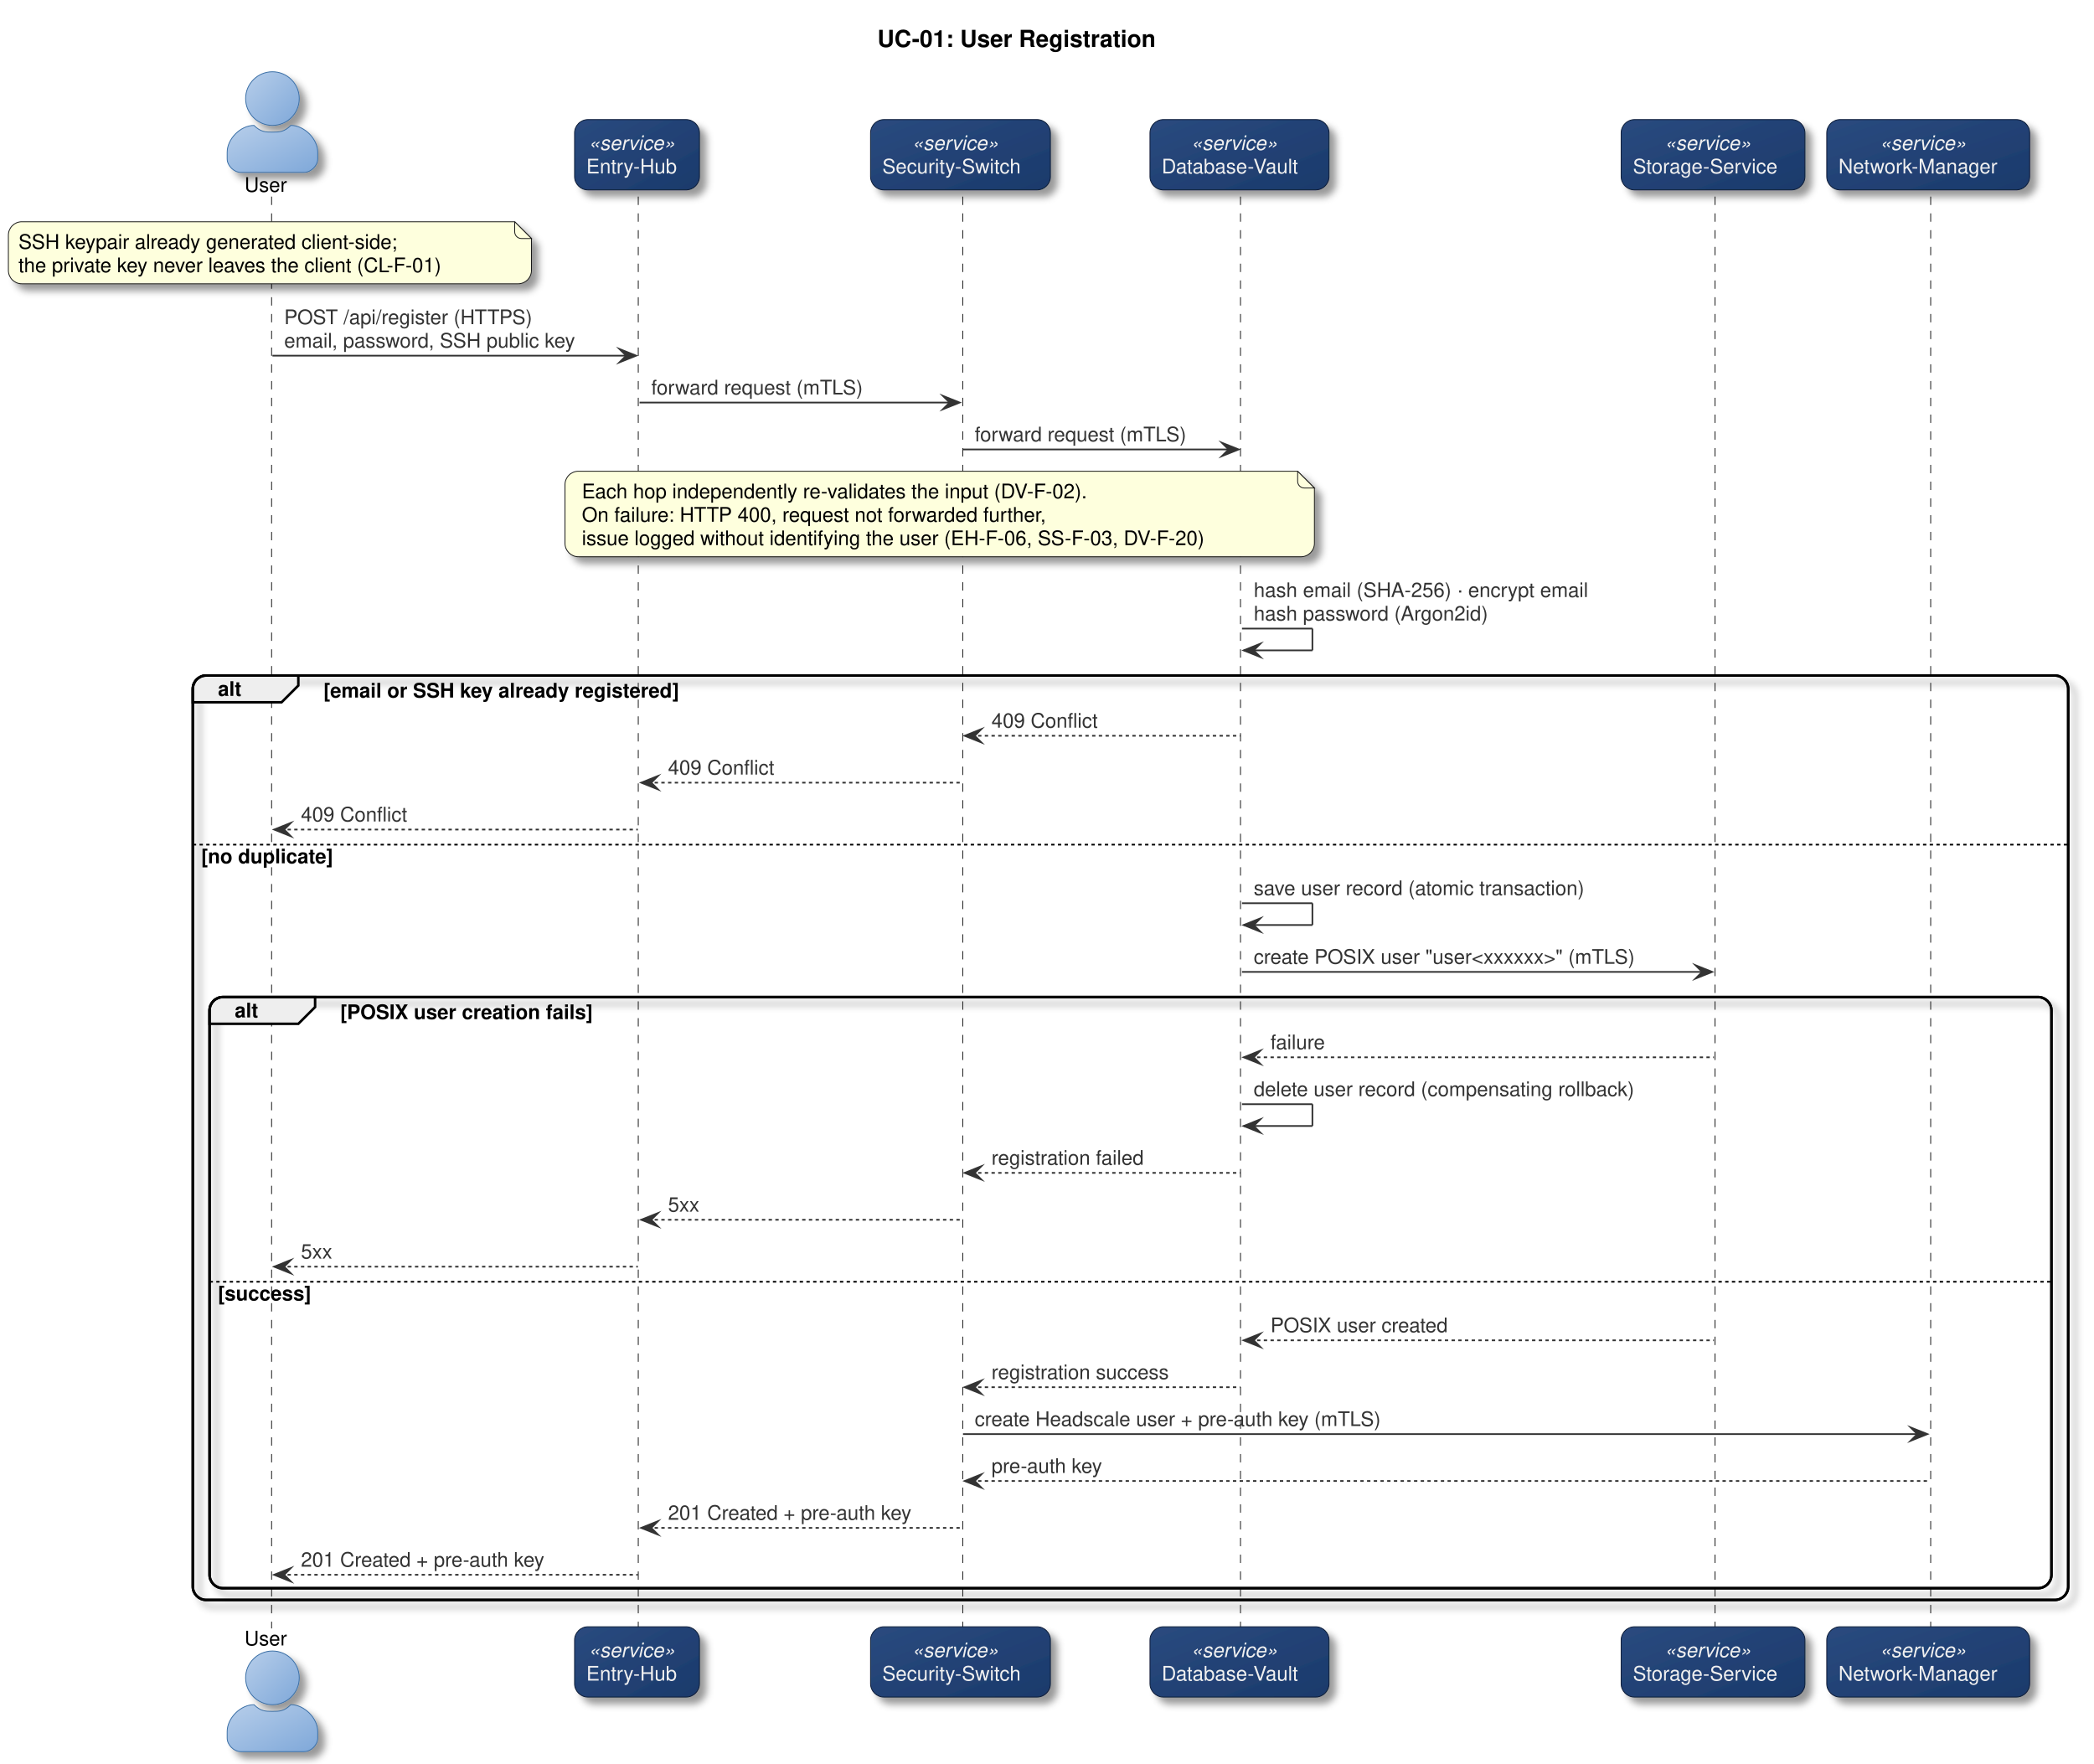
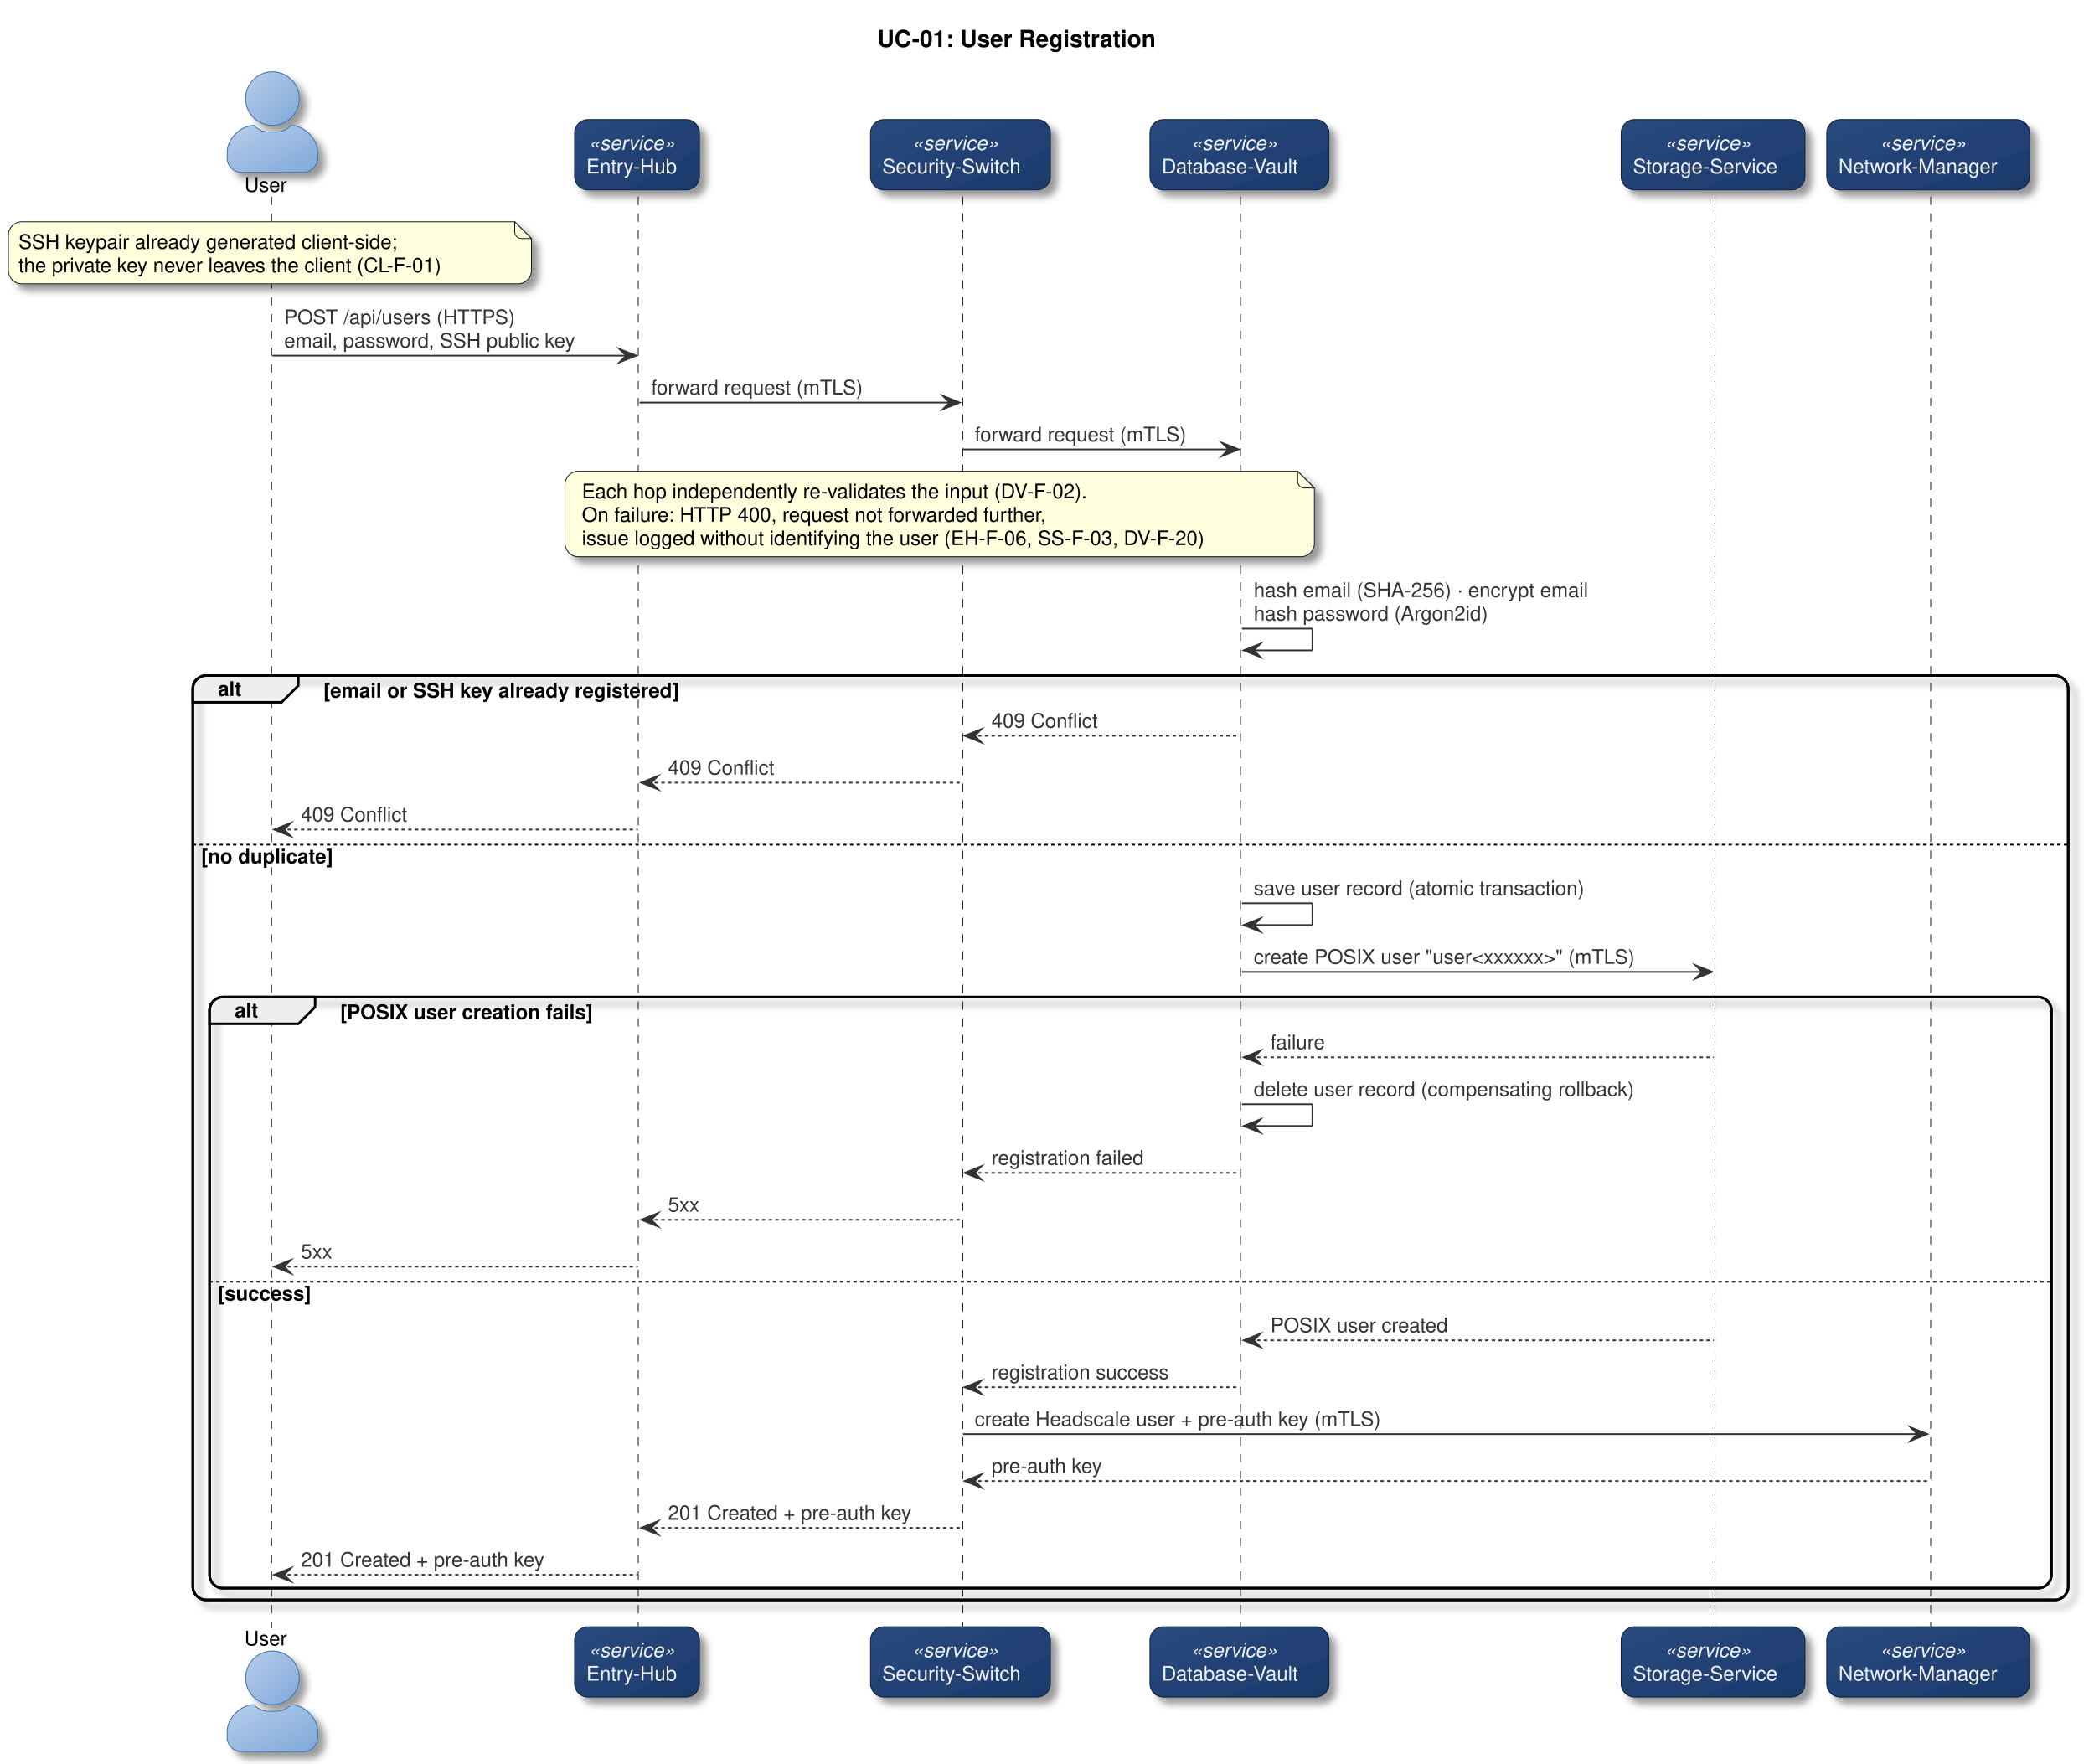
<svg xmlns="http://www.w3.org/2000/svg" contentStyleType="text/css" data-diagram-type="SEQUENCE" height="1052px" preserveAspectRatio="none" style="width:1249px;height:1052px;background:#FFFFFF;" version="1.1" viewBox="0 0 1249 1052" width="1249px" zoomAndPan="magnify">
  <defs>
-     <filter height="300%" id="foyp80u0q1kd9" width="300%" x="-1" y="-1">
+     <filter height="300%" id="ffdvau6gjvw5q" width="300%" x="-1" y="-1">
      <feGaussianBlur result="blurOut" stdDeviation="2" />
      <feColorMatrix in="blurOut" result="blurOut2" type="matrix" values="0 0 0 0 0 0 0 0 0 0 0 0 0 0 0 0 0 0 .4 0" />
      <feOffset dx="4" dy="4" in="blurOut2" result="blurOut3" />
      <feBlend in="SourceGraphic" in2="blurOut3" mode="normal" />
    </filter>
-     <linearGradient id="goyp80u0q1kd90" x1="0%" x2="100%" y1="0%" y2="100%">
+     <linearGradient id="gfdvau6gjvw5q0" x1="0%" x2="100%" y1="0%" y2="100%">
      <stop offset="0%" stop-color="#B7CEEA" />
      <stop offset="100%" stop-color="#7FA8D9" />
    </linearGradient>
-     <linearGradient id="goyp80u0q1kd91" x1="0%" x2="100%" y1="0%" y2="100%">
+     <linearGradient id="gfdvau6gjvw5q1" x1="0%" x2="100%" y1="0%" y2="100%">
      <stop offset="0%" stop-color="#2A4A7F" />
      <stop offset="100%" stop-color="#1B3A6B" />
    </linearGradient>
  </defs>
  <g>
    <g class="title" data-source-line="3">
      <text fill="#000000" font-family="'Helvetica'" font-size="14" font-weight="700" lengthAdjust="spacing" textLength="195.932" x="523.344" y="27.995">UC-01: User Registration</text>
    </g>
-     <rect fill="none" filter="url(#foyp80u0q1kd9)" height="551.375" rx="8" ry="8" style="stroke:#000000;stroke-width:1.5;" width="1118.62" x="115" y="402.922" />
-     <rect fill="none" filter="url(#foyp80u0q1kd9)" height="352.594" rx="8" ry="8" style="stroke:#000000;stroke-width:1.5;" width="1098.62" x="125" y="594.703" />
+     <rect fill="none" filter="url(#ffdvau6gjvw5q)" height="551.375" rx="8" ry="8" style="stroke:#000000;stroke-width:1.5;" width="1118.62" x="115" y="402.922" />
+     <rect fill="none" filter="url(#ffdvau6gjvw5q)" height="352.594" rx="8" ry="8" style="stroke:#000000;stroke-width:1.5;" width="1098.62" x="125" y="594.703" />
    <g class="participant-lifeline" data-entity-uid="part1" data-qualified-name="User" data-source-line="5" id="part1-lifeline">
      <g>
        <rect fill="#000000" fill-opacity="0" height="854.031" width="8" x="158.5" y="117.266" />
        <line style="stroke:#181818;stroke-width:0.5;stroke-dasharray:5,5;" x1="162" x2="162" y1="117.266" y2="971.297" />
      </g>
    </g>
    <g class="participant-lifeline" data-entity-uid="part2" data-qualified-name="EH" data-source-line="6" id="part2-lifeline">
      <g>
        <rect fill="#000000" fill-opacity="0" height="854.031" width="8" x="377.459" y="117.266" />
        <line style="stroke:#181818;stroke-width:0.5;stroke-dasharray:5,5;" x1="380.707" x2="380.707" y1="117.266" y2="971.297" />
      </g>
    </g>
    <g class="participant-lifeline" data-entity-uid="part3" data-qualified-name="SS" data-source-line="7" id="part3-lifeline">
      <g>
        <rect fill="#000000" fill-opacity="0" height="854.031" width="8" x="570.396" y="117.266" />
        <line style="stroke:#181818;stroke-width:0.5;stroke-dasharray:5,5;" x1="574.256" x2="574.256" y1="117.266" y2="971.297" />
      </g>
    </g>
    <g class="participant-lifeline" data-entity-uid="part4" data-qualified-name="DV" data-source-line="8" id="part4-lifeline">
      <g>
        <rect fill="#000000" fill-opacity="0" height="854.031" width="8" x="736.809" y="117.266" />
        <line style="stroke:#181818;stroke-width:0.5;stroke-dasharray:5,5;" x1="739.911" x2="739.911" y1="117.266" y2="971.297" />
      </g>
    </g>
    <g class="participant-lifeline" data-entity-uid="part5" data-qualified-name="ST" data-source-line="9" id="part5-lifeline">
      <g>
        <rect fill="#000000" fill-opacity="0" height="854.031" width="8" x="1019.271" y="117.266" />
        <line style="stroke:#181818;stroke-width:0.5;stroke-dasharray:5,5;" x1="1022.956" x2="1022.956" y1="117.266" y2="971.297" />
      </g>
    </g>
    <g class="participant-lifeline" data-entity-uid="part6" data-qualified-name="NM" data-source-line="10" id="part6-lifeline">
      <g>
        <rect fill="#000000" fill-opacity="0" height="854.031" width="8" x="1147.603" y="117.266" />
        <line style="stroke:#181818;stroke-width:0.5;stroke-dasharray:5,5;" x1="1151.587" x2="1151.587" y1="117.266" y2="971.297" />
      </g>
    </g>
    <g class="participant participant-head" data-entity-uid="part1" data-qualified-name="User" data-source-line="5" id="part1-head">
      <text fill="#000000" font-family="'Helvetica'" font-size="12" lengthAdjust="spacing" textLength="27.352" x="145.824" y="114.436">User</text>
-       <ellipse cx="162.5" cy="58.797" fill="url(#goyp80u0q1kd90)" filter="url(#foyp80u0q1kd9)" rx="16" ry="16" style="stroke:#3A6EA5;stroke-width:0.5;" />
-       <path d="M162.5,78.797 C166.5,78.797 169.5,78.797 173.5,74.797 C181.5,74.797 189.5,82.797 189.5,90.797 L189.5,94.797 C189.5,98.797 185.5,102.797 181.5,102.797 L143.5,102.797 C139.5,102.797 135.5,98.797 135.5,94.797 L135.5,90.797 C135.5,82.797 143.5,74.797 151.5,74.797 C155.5,78.797 158.5,78.797 162.5,78.797" fill="url(#goyp80u0q1kd90)" filter="url(#foyp80u0q1kd9)" style="stroke:#3A6EA5;stroke-width:0.5;" />
+       <ellipse cx="162.5" cy="58.797" fill="url(#gfdvau6gjvw5q0)" filter="url(#ffdvau6gjvw5q)" rx="16" ry="16" style="stroke:#3A6EA5;stroke-width:0.5;" />
+       <path d="M162.5,78.797 C166.5,78.797 169.5,78.797 173.5,74.797 C181.5,74.797 189.5,82.797 189.5,90.797 L189.5,94.797 C189.5,98.797 185.5,102.797 181.5,102.797 L143.5,102.797 C139.5,102.797 135.5,98.797 135.5,94.797 L135.5,90.797 C135.5,82.797 143.5,74.797 151.5,74.797 C155.5,78.797 158.5,78.797 162.5,78.797" fill="url(#gfdvau6gjvw5q0)" filter="url(#ffdvau6gjvw5q)" style="stroke:#3A6EA5;stroke-width:0.5;" />
    </g>
    <g class="participant participant-tail" data-entity-uid="part1" data-qualified-name="User" data-source-line="5" id="part1-tail">
      <text fill="#000000" font-family="'Helvetica'" font-size="12" lengthAdjust="spacing" textLength="27.352" x="145.824" y="981.436">User</text>
-       <ellipse cx="162.5" cy="1000.766" fill="url(#goyp80u0q1kd90)" filter="url(#foyp80u0q1kd9)" rx="16" ry="16" style="stroke:#3A6EA5;stroke-width:0.5;" />
-       <path d="M162.5,1020.766 C166.5,1020.766 169.5,1020.766 173.5,1016.766 C181.5,1016.766 189.5,1024.766 189.5,1032.766 L189.5,1036.766 C189.5,1040.766 185.5,1044.766 181.5,1044.766 L143.5,1044.766 C139.5,1044.766 135.5,1040.766 135.5,1036.766 L135.5,1032.766 C135.5,1024.766 143.5,1016.766 151.5,1016.766 C155.5,1020.766 158.5,1020.766 162.5,1020.766" fill="url(#goyp80u0q1kd90)" filter="url(#foyp80u0q1kd9)" style="stroke:#3A6EA5;stroke-width:0.5;" />
+       <ellipse cx="162.5" cy="1000.766" fill="url(#gfdvau6gjvw5q0)" filter="url(#ffdvau6gjvw5q)" rx="16" ry="16" style="stroke:#3A6EA5;stroke-width:0.5;" />
+       <path d="M162.5,1020.766 C166.5,1020.766 169.5,1020.766 173.5,1016.766 C181.5,1016.766 189.5,1024.766 189.5,1032.766 L189.5,1036.766 C189.5,1040.766 185.5,1044.766 181.5,1044.766 L143.5,1044.766 C139.5,1044.766 135.5,1040.766 135.5,1036.766 L135.5,1032.766 C135.5,1024.766 143.5,1016.766 151.5,1016.766 C155.5,1020.766 158.5,1020.766 162.5,1020.766" fill="url(#gfdvau6gjvw5q0)" filter="url(#ffdvau6gjvw5q)" style="stroke:#3A6EA5;stroke-width:0.5;" />
    </g>
    <g class="participant participant-head" data-entity-uid="part2" data-qualified-name="EH" data-source-line="6" id="part2-head">
-       <rect fill="url(#goyp80u0q1kd91)" filter="url(#foyp80u0q1kd9)" height="41.938" rx="8" ry="8" style="stroke:#0A1B36;stroke-width:0.5;" width="74.504" x="342.707" y="71.328" />
+       <rect fill="url(#gfdvau6gjvw5q1)" filter="url(#ffdvau6gjvw5q)" height="41.938" rx="8" ry="8" style="stroke:#0A1B36;stroke-width:0.5;" width="74.504" x="342.707" y="71.328" />
      <text fill="#F0F0F0" font-family="'Helvetica'" font-size="12" font-style="italic" lengthAdjust="spacing" textLength="57.797" x="351.06" y="89.467">«service»</text>
      <text fill="#F0F0F0" font-family="'Helvetica'" font-size="12" lengthAdjust="spacing" textLength="60.504" x="349.707" y="103.436">Entry-Hub</text>
    </g>
    <g class="participant participant-tail" data-entity-uid="part2" data-qualified-name="EH" data-source-line="6" id="part2-tail">
-       <rect fill="url(#goyp80u0q1kd91)" filter="url(#foyp80u0q1kd9)" height="41.938" rx="8" ry="8" style="stroke:#0A1B36;stroke-width:0.5;" width="74.504" x="342.707" y="970.297" />
+       <rect fill="url(#gfdvau6gjvw5q1)" filter="url(#ffdvau6gjvw5q)" height="41.938" rx="8" ry="8" style="stroke:#0A1B36;stroke-width:0.5;" width="74.504" x="342.707" y="970.297" />
      <text fill="#F0F0F0" font-family="'Helvetica'" font-size="12" font-style="italic" lengthAdjust="spacing" textLength="57.797" x="351.06" y="988.436">«service»</text>
      <text fill="#F0F0F0" font-family="'Helvetica'" font-size="12" lengthAdjust="spacing" textLength="60.504" x="349.707" y="1002.404">Entry-Hub</text>
    </g>
    <g class="participant participant-head" data-entity-uid="part3" data-qualified-name="SS" data-source-line="7" id="part3-head">
-       <rect fill="url(#goyp80u0q1kd91)" filter="url(#foyp80u0q1kd9)" height="41.938" rx="8" ry="8" style="stroke:#0A1B36;stroke-width:0.5;" width="107.281" x="519.256" y="71.328" />
+       <rect fill="url(#gfdvau6gjvw5q1)" filter="url(#ffdvau6gjvw5q)" height="41.938" rx="8" ry="8" style="stroke:#0A1B36;stroke-width:0.5;" width="107.281" x="519.256" y="71.328" />
      <text fill="#F0F0F0" font-family="'Helvetica'" font-size="12" font-style="italic" lengthAdjust="spacing" textLength="57.797" x="543.998" y="89.467">«service»</text>
      <text fill="#F0F0F0" font-family="'Helvetica'" font-size="12" lengthAdjust="spacing" textLength="93.281" x="526.256" y="103.436">Security-Switch</text>
    </g>
    <g class="participant participant-tail" data-entity-uid="part3" data-qualified-name="SS" data-source-line="7" id="part3-tail">
-       <rect fill="url(#goyp80u0q1kd91)" filter="url(#foyp80u0q1kd9)" height="41.938" rx="8" ry="8" style="stroke:#0A1B36;stroke-width:0.5;" width="107.281" x="519.256" y="970.297" />
+       <rect fill="url(#gfdvau6gjvw5q1)" filter="url(#ffdvau6gjvw5q)" height="41.938" rx="8" ry="8" style="stroke:#0A1B36;stroke-width:0.5;" width="107.281" x="519.256" y="970.297" />
      <text fill="#F0F0F0" font-family="'Helvetica'" font-size="12" font-style="italic" lengthAdjust="spacing" textLength="57.797" x="543.998" y="988.436">«service»</text>
      <text fill="#F0F0F0" font-family="'Helvetica'" font-size="12" lengthAdjust="spacing" textLength="93.281" x="526.256" y="1002.404">Security-Switch</text>
    </g>
    <g class="participant participant-head" data-entity-uid="part4" data-qualified-name="DV" data-source-line="8" id="part4-head">
-       <rect fill="url(#goyp80u0q1kd91)" filter="url(#foyp80u0q1kd9)" height="41.938" rx="8" ry="8" style="stroke:#0A1B36;stroke-width:0.5;" width="106.795" x="685.911" y="71.328" />
+       <rect fill="url(#gfdvau6gjvw5q1)" filter="url(#ffdvau6gjvw5q)" height="41.938" rx="8" ry="8" style="stroke:#0A1B36;stroke-width:0.5;" width="106.795" x="685.911" y="71.328" />
      <text fill="#F0F0F0" font-family="'Helvetica'" font-size="12" font-style="italic" lengthAdjust="spacing" textLength="57.797" x="710.41" y="89.467">«service»</text>
      <text fill="#F0F0F0" font-family="'Helvetica'" font-size="12" lengthAdjust="spacing" textLength="92.795" x="692.911" y="103.436">Database-Vault</text>
    </g>
    <g class="participant participant-tail" data-entity-uid="part4" data-qualified-name="DV" data-source-line="8" id="part4-tail">
-       <rect fill="url(#goyp80u0q1kd91)" filter="url(#foyp80u0q1kd9)" height="41.938" rx="8" ry="8" style="stroke:#0A1B36;stroke-width:0.5;" width="106.795" x="685.911" y="970.297" />
+       <rect fill="url(#gfdvau6gjvw5q1)" filter="url(#ffdvau6gjvw5q)" height="41.938" rx="8" ry="8" style="stroke:#0A1B36;stroke-width:0.5;" width="106.795" x="685.911" y="970.297" />
      <text fill="#F0F0F0" font-family="'Helvetica'" font-size="12" font-style="italic" lengthAdjust="spacing" textLength="57.797" x="710.41" y="988.436">«service»</text>
      <text fill="#F0F0F0" font-family="'Helvetica'" font-size="12" lengthAdjust="spacing" textLength="92.795" x="692.911" y="1002.404">Database-Vault</text>
    </g>
    <g class="participant participant-head" data-entity-uid="part5" data-qualified-name="ST" data-source-line="9" id="part5-head">
-       <rect fill="url(#goyp80u0q1kd91)" filter="url(#foyp80u0q1kd9)" height="41.938" rx="8" ry="8" style="stroke:#0A1B36;stroke-width:0.5;" width="109.631" x="966.956" y="71.328" />
+       <rect fill="url(#gfdvau6gjvw5q1)" filter="url(#ffdvau6gjvw5q)" height="41.938" rx="8" ry="8" style="stroke:#0A1B36;stroke-width:0.5;" width="109.631" x="966.956" y="71.328" />
      <text fill="#F0F0F0" font-family="'Helvetica'" font-size="12" font-style="italic" lengthAdjust="spacing" textLength="57.797" x="992.873" y="89.467">«service»</text>
      <text fill="#F0F0F0" font-family="'Helvetica'" font-size="12" lengthAdjust="spacing" textLength="95.631" x="973.956" y="103.436">Storage-Service</text>
    </g>
    <g class="participant participant-tail" data-entity-uid="part5" data-qualified-name="ST" data-source-line="9" id="part5-tail">
-       <rect fill="url(#goyp80u0q1kd91)" filter="url(#foyp80u0q1kd9)" height="41.938" rx="8" ry="8" style="stroke:#0A1B36;stroke-width:0.5;" width="109.631" x="966.956" y="970.297" />
+       <rect fill="url(#gfdvau6gjvw5q1)" filter="url(#ffdvau6gjvw5q)" height="41.938" rx="8" ry="8" style="stroke:#0A1B36;stroke-width:0.5;" width="109.631" x="966.956" y="970.297" />
      <text fill="#F0F0F0" font-family="'Helvetica'" font-size="12" font-style="italic" lengthAdjust="spacing" textLength="57.797" x="992.873" y="988.436">«service»</text>
      <text fill="#F0F0F0" font-family="'Helvetica'" font-size="12" lengthAdjust="spacing" textLength="95.631" x="973.956" y="1002.404">Storage-Service</text>
    </g>
    <g class="participant participant-head" data-entity-uid="part6" data-qualified-name="NM" data-source-line="10" id="part6-head">
-       <rect fill="url(#goyp80u0q1kd91)" filter="url(#foyp80u0q1kd9)" height="41.938" rx="8" ry="8" style="stroke:#0A1B36;stroke-width:0.5;" width="121.033" x="1089.587" y="71.328" />
+       <rect fill="url(#gfdvau6gjvw5q1)" filter="url(#ffdvau6gjvw5q)" height="41.938" rx="8" ry="8" style="stroke:#0A1B36;stroke-width:0.5;" width="121.033" x="1089.587" y="71.328" />
      <text fill="#F0F0F0" font-family="'Helvetica'" font-size="12" font-style="italic" lengthAdjust="spacing" textLength="57.797" x="1121.205" y="89.467">«service»</text>
      <text fill="#F0F0F0" font-family="'Helvetica'" font-size="12" lengthAdjust="spacing" textLength="107.033" x="1096.587" y="103.436">Network-Manager</text>
    </g>
    <g class="participant participant-tail" data-entity-uid="part6" data-qualified-name="NM" data-source-line="10" id="part6-tail">
-       <rect fill="url(#goyp80u0q1kd91)" filter="url(#foyp80u0q1kd9)" height="41.938" rx="8" ry="8" style="stroke:#0A1B36;stroke-width:0.5;" width="121.033" x="1089.587" y="970.297" />
+       <rect fill="url(#gfdvau6gjvw5q1)" filter="url(#ffdvau6gjvw5q)" height="41.938" rx="8" ry="8" style="stroke:#0A1B36;stroke-width:0.5;" width="121.033" x="1089.587" y="970.297" />
      <text fill="#F0F0F0" font-family="'Helvetica'" font-size="12" font-style="italic" lengthAdjust="spacing" textLength="57.797" x="1121.205" y="988.436">«service»</text>
      <text fill="#F0F0F0" font-family="'Helvetica'" font-size="12" lengthAdjust="spacing" textLength="107.033" x="1096.587" y="1002.404">Network-Manager</text>
    </g>
-     <path d="M5,140.266 L5,161.266 A8,8 0 0 0 13,169.266 L309,169.266 A8,8 0 0 0 317,161.266 L317,142.266 L307,132.266 L13,132.266 A8,8 0 0 0 5,140.266" fill="#FEFFDD" filter="url(#foyp80u0q1kd9)" style="stroke:#181818;stroke-width:0.5;" />
+     <path d="M5,140.266 L5,161.266 A8,8 0 0 0 13,169.266 L309,169.266 A8,8 0 0 0 317,161.266 L317,142.266 L307,132.266 L13,132.266 A8,8 0 0 0 5,140.266" fill="#FEFFDD" filter="url(#ffdvau6gjvw5q)" style="stroke:#181818;stroke-width:0.5;" />
    <path d="M307,132.266 L307,138.266 A4,4 0 0 0 311,142.266 L317,142.266 L307,132.266" fill="#FEFFDD" style="stroke:#181818;stroke-width:0.5;" />
    <text fill="#000000" font-family="'Helvetica'" font-size="12" lengthAdjust="spacing" textLength="257.162" x="11" y="148.404">SSH keypair already generated client-side;</text>
    <text fill="#000000" font-family="'Helvetica'" font-size="12" lengthAdjust="spacing" textLength="291.381" x="11" y="162.373">the private key never leaves the client (CL-F-01)</text>
    <g class="message" data-entity-1="part1" data-entity-2="part2" data-source-line="17" id="msg1">
      <polygon fill="#333333" points="369.459,208.141,379.459,212.141,369.459,216.141,373.459,212.141" style="stroke:#333333;stroke-width:1;stroke-linejoin:miter;stroke-miterlimit:10;" />
      <line style="stroke:#333333;stroke-width:1;" x1="162.5" x2="375.459" y1="212.141" y2="212.141" />
-       <text fill="#333333" font-family="'Helvetica'" font-size="12" lengthAdjust="spacing" textLength="160.09" x="169.5" y="193.342">POST /api/register (HTTPS)</text>
+       <text fill="#333333" font-family="'Helvetica'" font-size="12" lengthAdjust="spacing" textLength="145.975" x="169.5" y="193.342">POST /api/users (HTTPS)</text>
      <text fill="#333333" font-family="'Helvetica'" font-size="12" lengthAdjust="spacing" textLength="194.959" x="169.5" y="207.31">email, password, SSH public key</text>
    </g>
    <g class="message" data-entity-1="part2" data-entity-2="part3" data-source-line="18" id="msg2">
      <polygon fill="#333333" points="562.396,236.109,572.396,240.109,562.396,244.109,566.396,240.109" style="stroke:#333333;stroke-width:1;stroke-linejoin:miter;stroke-miterlimit:10;" />
      <line style="stroke:#333333;stroke-width:1;" x1="381.459" x2="568.396" y1="240.109" y2="240.109" />
      <text fill="#333333" font-family="'Helvetica'" font-size="12" lengthAdjust="spacing" textLength="142.412" x="388.459" y="235.279">forward request (mTLS)</text>
    </g>
    <g class="message" data-entity-1="part3" data-entity-2="part4" data-source-line="19" id="msg3">
      <polygon fill="#333333" points="728.809,264.078,738.809,268.078,728.809,272.078,732.809,268.078" style="stroke:#333333;stroke-width:1;stroke-linejoin:miter;stroke-miterlimit:10;" />
      <line style="stroke:#333333;stroke-width:1;" x1="574.396" x2="734.809" y1="268.078" y2="268.078" />
      <text fill="#333333" font-family="'Helvetica'" font-size="12" lengthAdjust="spacing" textLength="142.412" x="581.396" y="263.248">forward request (mTLS)</text>
    </g>
-     <path d="M337,289.078 L337,324.078 A8,8 0 0 0 345,332.078 L776,332.078 A8,8 0 0 0 784,324.078 L784,291.078 L774,281.078 L345,281.078 A8,8 0 0 0 337,289.078" fill="#FEFFDD" filter="url(#foyp80u0q1kd9)" style="stroke:#181818;stroke-width:0.5;" />
+     <path d="M337,289.078 L337,324.078 A8,8 0 0 0 345,332.078 L776,332.078 A8,8 0 0 0 784,324.078 L784,291.078 L774,281.078 L345,281.078 A8,8 0 0 0 337,289.078" fill="#FEFFDD" filter="url(#ffdvau6gjvw5q)" style="stroke:#181818;stroke-width:0.5;" />
    <path d="M774,281.078 L774,287.078 A4,4 0 0 0 778,291.078 L784,291.078 L774,281.078" fill="#FEFFDD" style="stroke:#181818;stroke-width:0.5;" />
    <text fill="#000000" font-family="'Helvetica'" font-size="12" lengthAdjust="spacing" textLength="343.981" x="347.065" y="297.217">Each hop independently re-validates the input (DV-F-02).</text>
    <text fill="#000000" font-family="'Helvetica'" font-size="12" lengthAdjust="spacing" textLength="315.557" x="347.065" y="311.185">On failure: HTTP 400, request not forwarded further,</text>
    <text fill="#000000" font-family="'Helvetica'" font-size="12" lengthAdjust="spacing" textLength="415.869" x="347.065" y="325.154">issue logged without identifying the user (EH-F-06, SS-F-03, DV-F-20)</text>
    <g class="message" data-entity-1="part4" data-entity-2="part4" data-source-line="27" id="msg4">
      <line style="stroke:#333333;stroke-width:1;" x1="740.809" x2="782.809" y1="374.922" y2="374.922" />
      <line style="stroke:#333333;stroke-width:1;" x1="782.809" x2="782.809" y1="374.922" y2="387.922" />
      <line style="stroke:#333333;stroke-width:1;" x1="741.809" x2="782.809" y1="387.922" y2="387.922" />
      <polygon fill="#333333" points="751.809,383.922,741.809,387.922,751.809,391.922,747.809,387.922" style="stroke:#333333;stroke-width:1;stroke-linejoin:miter;stroke-miterlimit:10;" />
      <text fill="#333333" font-family="'Helvetica'" font-size="12" lengthAdjust="spacing" textLength="225.281" x="747.809" y="356.123">hash email (SHA-256) · encrypt email</text>
      <text fill="#333333" font-family="'Helvetica'" font-size="12" lengthAdjust="spacing" textLength="157.283" x="747.809" y="370.092">hash password (Argon2id)</text>
    </g>
    <path d="M123,402.922 L177.947,402.922 L177.947,408.891 L167.947,418.891 L115,418.891 L115,410.922 A8,8 0 0 1 123,402.922" fill="#EEEEEE" style="stroke:#000000;stroke-width:1.5;" />
    <rect fill="none" height="551.375" rx="8" ry="8" style="stroke:#000000;stroke-width:1.5;" width="1118.62" x="115" y="402.922" />
    <text fill="#000000" font-family="'Helvetica'" font-size="12" font-weight="700" lengthAdjust="spacing" textLength="17.947" x="130" y="415.06">alt</text>
    <text fill="#000000" font-family="'Helvetica'" font-size="12" font-weight="700" lengthAdjust="spacing" textLength="255.457" x="192.947" y="416.06">[email or SSH key already registered]</text>
    <g class="message" data-entity-1="part4" data-entity-2="part3" data-source-line="30" id="msg5">
      <polygon fill="#333333" points="585.396,434.859,575.396,438.859,585.396,442.859,581.396,438.859" style="stroke:#333333;stroke-width:1;stroke-linejoin:miter;stroke-miterlimit:10;" />
      <line style="stroke:#333333;stroke-width:1;stroke-dasharray:2,2;" x1="579.396" x2="739.809" y1="438.859" y2="438.859" />
      <text fill="#333333" font-family="'Helvetica'" font-size="12" lengthAdjust="spacing" textLength="72.24" x="591.396" y="434.029">409 Conflict</text>
    </g>
    <g class="message" data-entity-1="part3" data-entity-2="part2" data-source-line="31" id="msg6">
      <polygon fill="#333333" points="392.459,462.828,382.459,466.828,392.459,470.828,388.459,466.828" style="stroke:#333333;stroke-width:1;stroke-linejoin:miter;stroke-miterlimit:10;" />
      <line style="stroke:#333333;stroke-width:1;stroke-dasharray:2,2;" x1="386.459" x2="573.396" y1="466.828" y2="466.828" />
      <text fill="#333333" font-family="'Helvetica'" font-size="12" lengthAdjust="spacing" textLength="72.24" x="398.459" y="461.998">409 Conflict</text>
    </g>
    <g class="message" data-entity-1="part2" data-entity-2="part1" data-source-line="32" id="msg7">
      <polygon fill="#333333" points="173.5,490.797,163.5,494.797,173.5,498.797,169.5,494.797" style="stroke:#333333;stroke-width:1;stroke-linejoin:miter;stroke-miterlimit:10;" />
      <line style="stroke:#333333;stroke-width:1;stroke-dasharray:2,2;" x1="167.5" x2="380.459" y1="494.797" y2="494.797" />
      <text fill="#333333" font-family="'Helvetica'" font-size="12" lengthAdjust="spacing" textLength="72.24" x="179.5" y="489.967">409 Conflict</text>
    </g>
    <line style="stroke:#000000;stroke-width:1;stroke-dasharray:2,2;" x1="115" x2="1233.62" y1="503.797" y2="503.797" />
    <text fill="#000000" font-family="'Helvetica'" font-size="12" font-weight="700" lengthAdjust="spacing" textLength="94.969" x="120" y="514.936">[no duplicate]</text>
    <g class="message" data-entity-1="part4" data-entity-2="part4" data-source-line="34" id="msg8">
      <line style="stroke:#333333;stroke-width:1;" x1="740.809" x2="782.809" y1="538.734" y2="538.734" />
      <line style="stroke:#333333;stroke-width:1;" x1="782.809" x2="782.809" y1="538.734" y2="551.734" />
      <line style="stroke:#333333;stroke-width:1;" x1="741.809" x2="782.809" y1="551.734" y2="551.734" />
      <polygon fill="#333333" points="751.809,547.734,741.809,551.734,751.809,555.734,747.809,551.734" style="stroke:#333333;stroke-width:1;stroke-linejoin:miter;stroke-miterlimit:10;" />
      <text fill="#333333" font-family="'Helvetica'" font-size="12" lengthAdjust="spacing" textLength="226.5" x="747.809" y="533.904">save user record (atomic transaction)</text>
    </g>
    <g class="message" data-entity-1="part4" data-entity-2="part5" data-source-line="35" id="msg9">
      <polygon fill="#333333" points="1011.271,575.703,1021.271,579.703,1011.271,583.703,1015.271,579.703" style="stroke:#333333;stroke-width:1;stroke-linejoin:miter;stroke-miterlimit:10;" />
      <line style="stroke:#333333;stroke-width:1;" x1="740.809" x2="1017.271" y1="579.703" y2="579.703" />
      <text fill="#333333" font-family="'Helvetica'" font-size="12" lengthAdjust="spacing" textLength="258.463" x="747.809" y="574.873">create POSIX user "user&lt;xxxxxx&gt;" (mTLS)</text>
    </g>
    <path d="M133,594.703 L187.947,594.703 L187.947,600.672 L177.947,610.672 L125,610.672 L125,602.703 A8,8 0 0 1 133,594.703" fill="#EEEEEE" style="stroke:#000000;stroke-width:1.5;" />
    <rect fill="none" height="352.594" rx="8" ry="8" style="stroke:#000000;stroke-width:1.5;" width="1098.62" x="125" y="594.703" />
    <text fill="#000000" font-family="'Helvetica'" font-size="12" font-weight="700" lengthAdjust="spacing" textLength="17.947" x="140" y="606.842">alt</text>
    <text fill="#000000" font-family="'Helvetica'" font-size="12" font-weight="700" lengthAdjust="spacing" textLength="179.191" x="202.947" y="607.842">[POSIX user creation fails]</text>
    <g class="message" data-entity-1="part5" data-entity-2="part4" data-source-line="38" id="msg10">
      <polygon fill="#333333" points="751.809,626.641,741.809,630.641,751.809,634.641,747.809,630.641" style="stroke:#333333;stroke-width:1;stroke-linejoin:miter;stroke-miterlimit:10;" />
      <line style="stroke:#333333;stroke-width:1;stroke-dasharray:2,2;" x1="745.809" x2="1022.271" y1="630.641" y2="630.641" />
      <text fill="#333333" font-family="'Helvetica'" font-size="12" lengthAdjust="spacing" textLength="38.168" x="757.809" y="625.811">failure</text>
    </g>
    <g class="message" data-entity-1="part4" data-entity-2="part4" data-source-line="39" id="msg11">
      <line style="stroke:#333333;stroke-width:1;" x1="740.809" x2="782.809" y1="658.609" y2="658.609" />
      <line style="stroke:#333333;stroke-width:1;" x1="782.809" x2="782.809" y1="658.609" y2="671.609" />
      <line style="stroke:#333333;stroke-width:1;" x1="741.809" x2="782.809" y1="671.609" y2="671.609" />
      <polygon fill="#333333" points="751.809,667.609,741.809,671.609,751.809,675.609,747.809,671.609" style="stroke:#333333;stroke-width:1;stroke-linejoin:miter;stroke-miterlimit:10;" />
      <text fill="#333333" font-family="'Helvetica'" font-size="12" lengthAdjust="spacing" textLength="259.969" x="747.809" y="653.779">delete user record (compensating rollback)</text>
    </g>
    <g class="message" data-entity-1="part4" data-entity-2="part3" data-source-line="40" id="msg12">
      <polygon fill="#333333" points="585.396,695.578,575.396,699.578,585.396,703.578,581.396,699.578" style="stroke:#333333;stroke-width:1;stroke-linejoin:miter;stroke-miterlimit:10;" />
      <line style="stroke:#333333;stroke-width:1;stroke-dasharray:2,2;" x1="579.396" x2="739.809" y1="699.578" y2="699.578" />
      <text fill="#333333" font-family="'Helvetica'" font-size="12" lengthAdjust="spacing" textLength="106.559" x="591.396" y="694.748">registration failed</text>
    </g>
    <g class="message" data-entity-1="part3" data-entity-2="part2" data-source-line="41" id="msg13">
      <polygon fill="#333333" points="392.459,723.547,382.459,727.547,392.459,731.547,388.459,727.547" style="stroke:#333333;stroke-width:1;stroke-linejoin:miter;stroke-miterlimit:10;" />
      <line style="stroke:#333333;stroke-width:1;stroke-dasharray:2,2;" x1="386.459" x2="573.396" y1="727.547" y2="727.547" />
      <text fill="#333333" font-family="'Helvetica'" font-size="12" lengthAdjust="spacing" textLength="21.838" x="398.459" y="722.717">5xx</text>
    </g>
    <g class="message" data-entity-1="part2" data-entity-2="part1" data-source-line="42" id="msg14">
      <polygon fill="#333333" points="173.5,751.516,163.5,755.516,173.5,759.516,169.5,755.516" style="stroke:#333333;stroke-width:1;stroke-linejoin:miter;stroke-miterlimit:10;" />
      <line style="stroke:#333333;stroke-width:1;stroke-dasharray:2,2;" x1="167.5" x2="380.459" y1="755.516" y2="755.516" />
      <text fill="#333333" font-family="'Helvetica'" font-size="12" lengthAdjust="spacing" textLength="21.838" x="179.5" y="750.686">5xx</text>
    </g>
    <line style="stroke:#000000;stroke-width:1;stroke-dasharray:2,2;" x1="125" x2="1223.62" y1="764.516" y2="764.516" />
    <text fill="#000000" font-family="'Helvetica'" font-size="12" font-weight="700" lengthAdjust="spacing" textLength="63.305" x="130" y="775.654">[success]</text>
    <g class="message" data-entity-1="part5" data-entity-2="part4" data-source-line="44" id="msg15">
      <polygon fill="#333333" points="751.809,795.453,741.809,799.453,751.809,803.453,747.809,799.453" style="stroke:#333333;stroke-width:1;stroke-linejoin:miter;stroke-miterlimit:10;" />
      <line style="stroke:#333333;stroke-width:1;stroke-dasharray:2,2;" x1="745.809" x2="1022.271" y1="799.453" y2="799.453" />
      <text fill="#333333" font-family="'Helvetica'" font-size="12" lengthAdjust="spacing" textLength="115.834" x="757.809" y="794.623">POSIX user created</text>
    </g>
    <g class="message" data-entity-1="part4" data-entity-2="part3" data-source-line="45" id="msg16">
      <polygon fill="#333333" points="585.396,823.422,575.396,827.422,585.396,831.422,581.396,827.422" style="stroke:#333333;stroke-width:1;stroke-linejoin:miter;stroke-miterlimit:10;" />
      <line style="stroke:#333333;stroke-width:1;stroke-dasharray:2,2;" x1="579.396" x2="739.809" y1="827.422" y2="827.422" />
      <text fill="#333333" font-family="'Helvetica'" font-size="12" lengthAdjust="spacing" textLength="120.252" x="591.396" y="822.592">registration success</text>
    </g>
    <g class="message" data-entity-1="part3" data-entity-2="part6" data-source-line="46" id="msg17">
      <polygon fill="#333333" points="1139.603,851.391,1149.603,855.391,1139.603,859.391,1143.603,855.391" style="stroke:#333333;stroke-width:1;stroke-linejoin:miter;stroke-miterlimit:10;" />
      <line style="stroke:#333333;stroke-width:1;" x1="574.396" x2="1145.603" y1="855.391" y2="855.391" />
      <text fill="#333333" font-family="'Helvetica'" font-size="12" lengthAdjust="spacing" textLength="275.42" x="581.396" y="850.561">create Headscale user + pre-auth key (mTLS)</text>
    </g>
    <g class="message" data-entity-1="part6" data-entity-2="part3" data-source-line="47" id="msg18">
      <polygon fill="#333333" points="585.396,879.359,575.396,883.359,585.396,887.359,581.396,883.359" style="stroke:#333333;stroke-width:1;stroke-linejoin:miter;stroke-miterlimit:10;" />
      <line style="stroke:#333333;stroke-width:1;stroke-dasharray:2,2;" x1="579.396" x2="1150.603" y1="883.359" y2="883.359" />
      <text fill="#333333" font-family="'Helvetica'" font-size="12" lengthAdjust="spacing" textLength="76.781" x="591.396" y="878.529">pre-auth key</text>
    </g>
    <g class="message" data-entity-1="part3" data-entity-2="part2" data-source-line="48" id="msg19">
      <polygon fill="#333333" points="392.459,907.328,382.459,911.328,392.459,915.328,388.459,911.328" style="stroke:#333333;stroke-width:1;stroke-linejoin:miter;stroke-miterlimit:10;" />
      <line style="stroke:#333333;stroke-width:1;stroke-dasharray:2,2;" x1="386.459" x2="573.396" y1="911.328" y2="911.328" />
      <text fill="#333333" font-family="'Helvetica'" font-size="12" lengthAdjust="spacing" textLength="168.938" x="398.459" y="906.498">201 Created + pre-auth key</text>
    </g>
    <g class="message" data-entity-1="part2" data-entity-2="part1" data-source-line="49" id="msg20">
      <polygon fill="#333333" points="173.5,935.297,163.5,939.297,173.5,943.297,169.5,939.297" style="stroke:#333333;stroke-width:1;stroke-linejoin:miter;stroke-miterlimit:10;" />
      <line style="stroke:#333333;stroke-width:1;stroke-dasharray:2,2;" x1="167.5" x2="380.459" y1="939.297" y2="939.297" />
      <text fill="#333333" font-family="'Helvetica'" font-size="12" lengthAdjust="spacing" textLength="168.938" x="179.5" y="934.467">201 Created + pre-auth key</text>
    </g>
  </g>
</svg>
